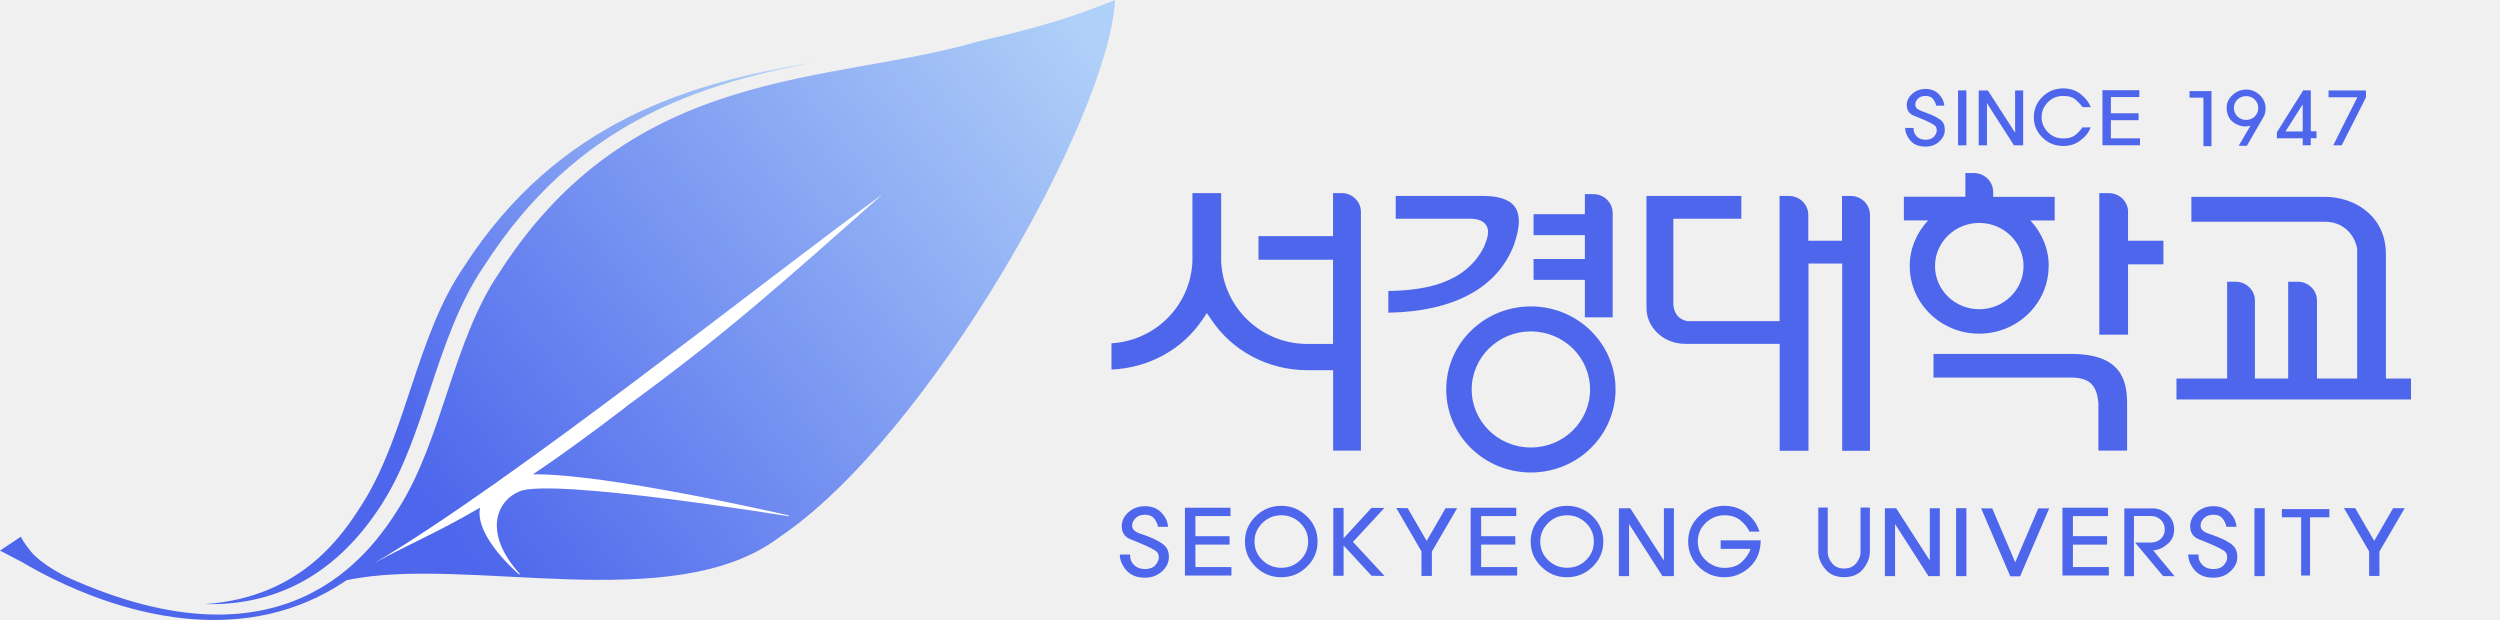
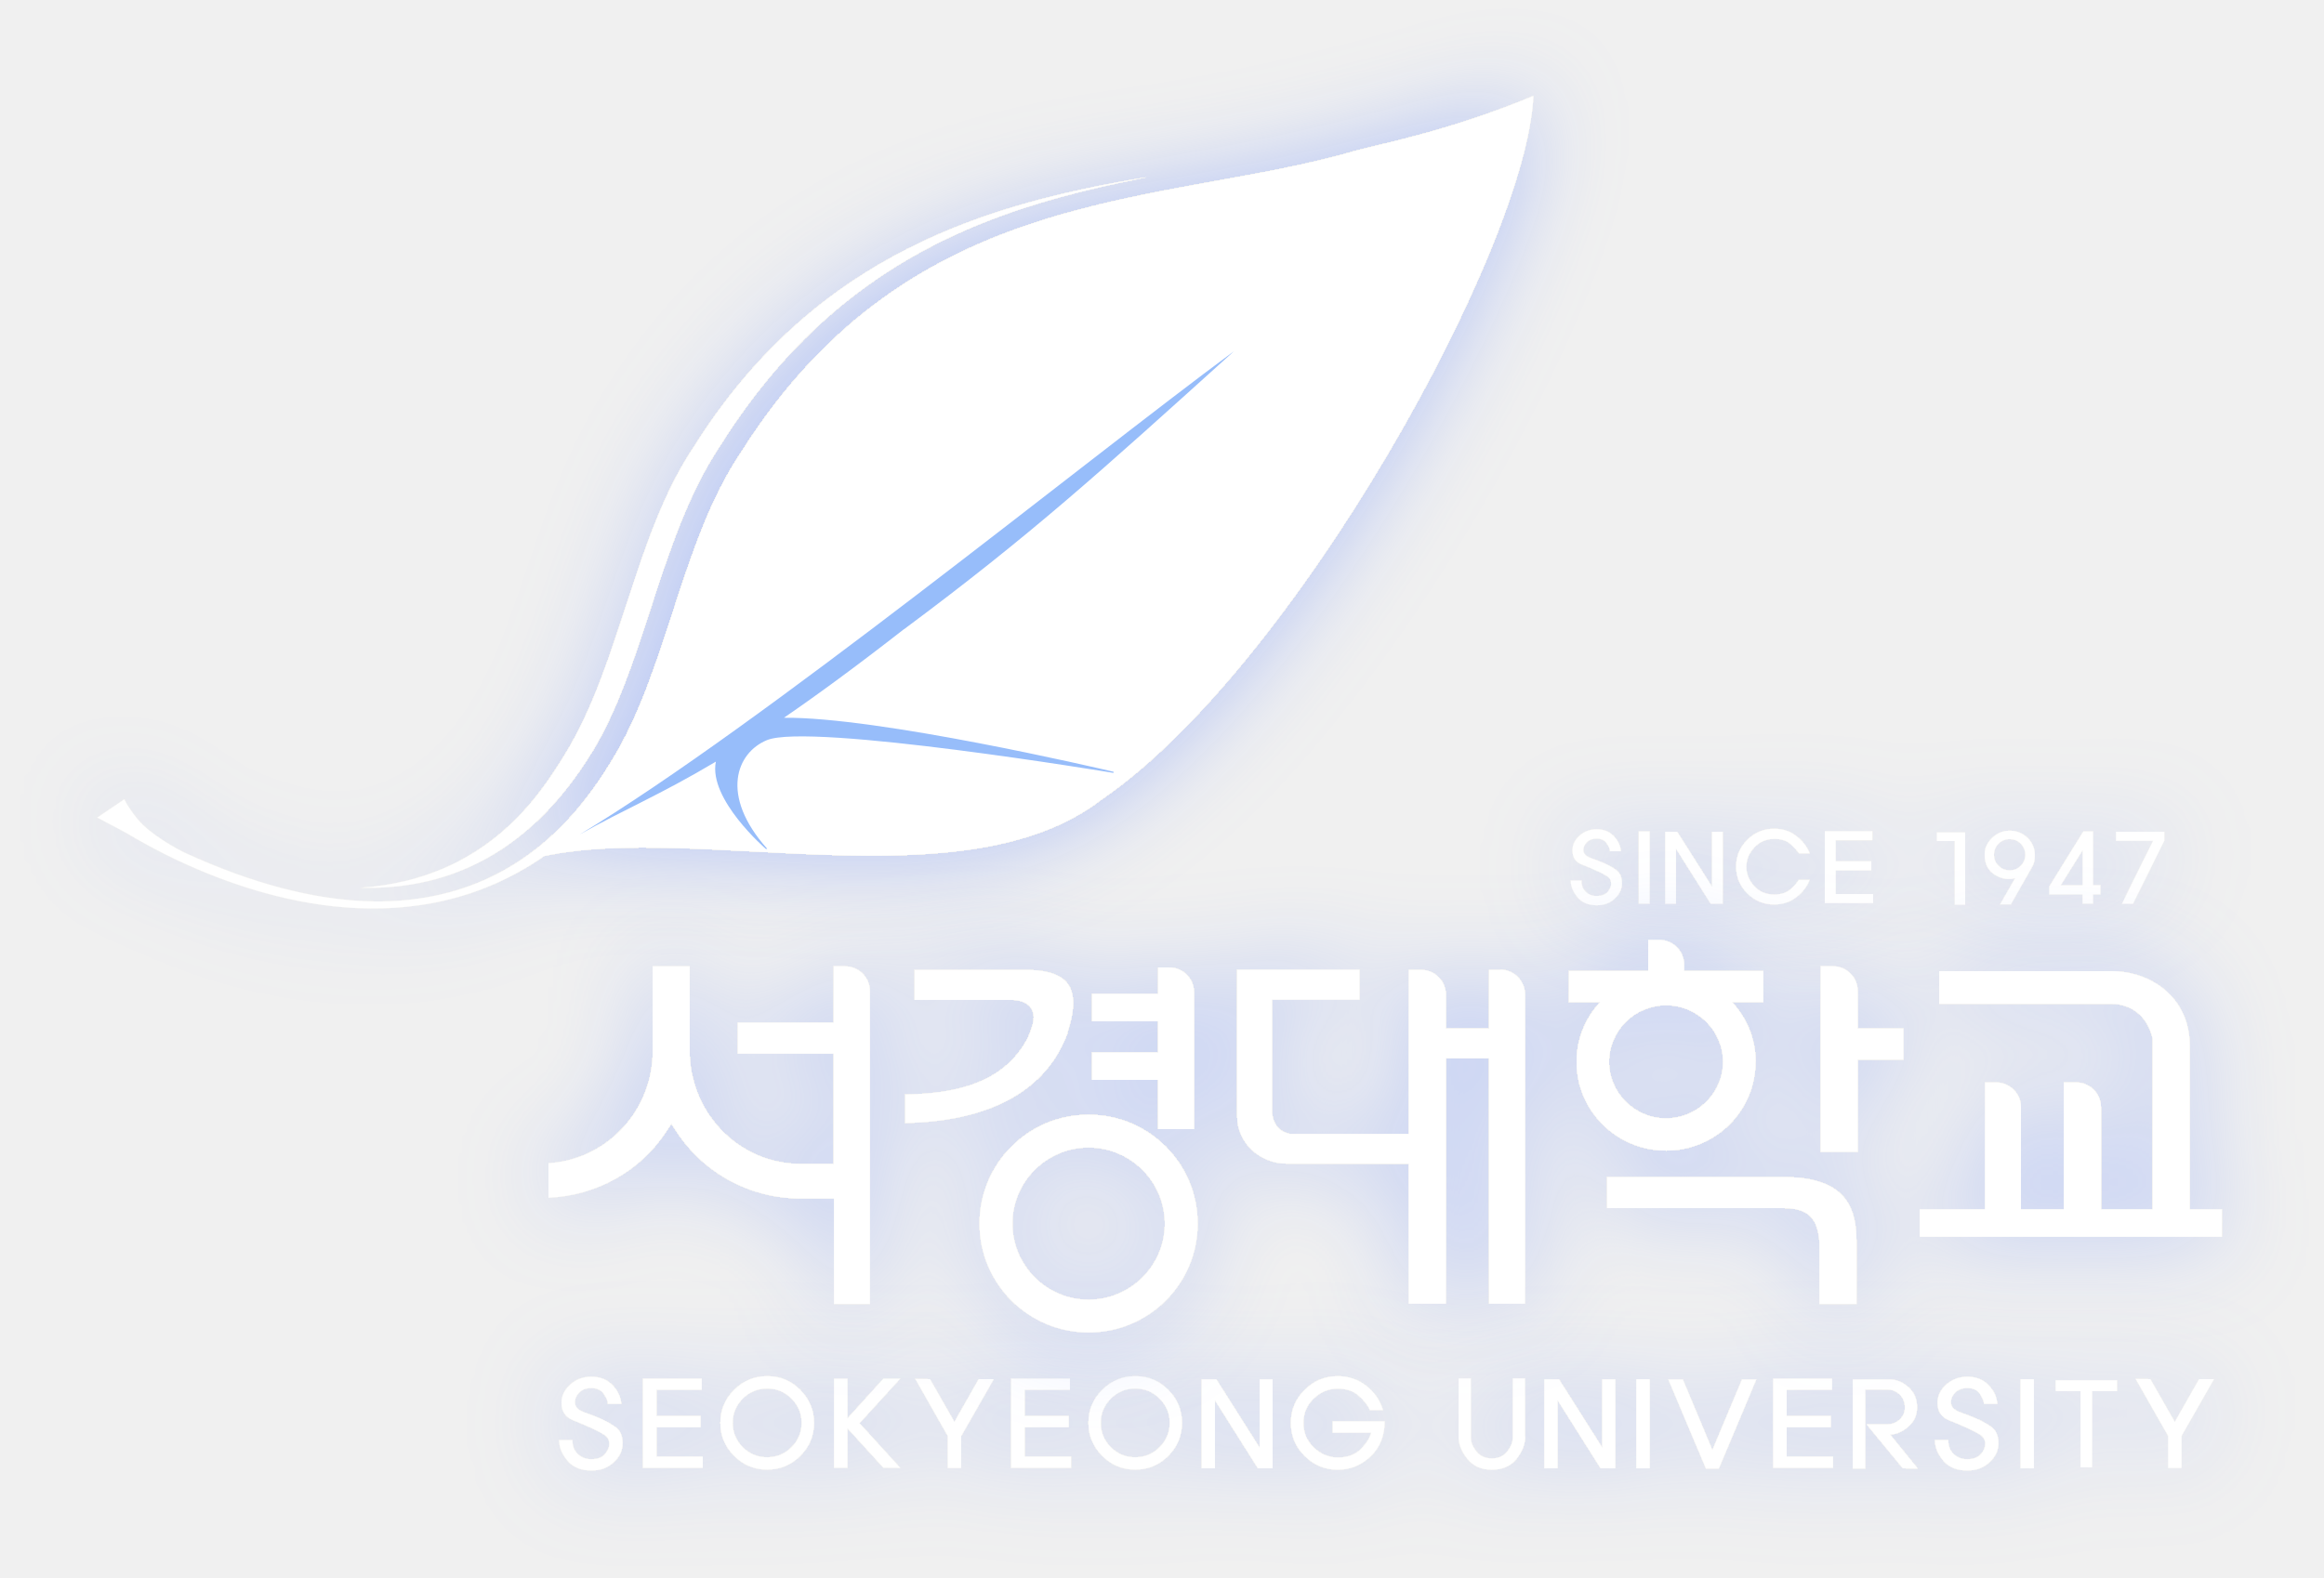
- <svg xmlns="http://www.w3.org/2000/svg" width="242" height="60" viewBox="0 0 242 60" fill="none">
-   <g clip-path="url(#clip0_2177_4203)">
-     <path d="M112.63 52.728C112.971 52.974 113.15 53.37 113.15 53.923C113.15 54.434 112.926 54.9 112.487 55.304C112.038 55.718 111.492 55.92 110.828 55.92C110.039 55.92 109.429 55.673 109.017 55.19C108.604 54.697 108.398 54.196 108.398 53.677H109.393C109.376 54.082 109.501 54.416 109.77 54.68C110.039 54.952 110.389 55.084 110.819 55.084C111.285 55.084 111.626 54.961 111.841 54.706C112.056 54.46 112.173 54.205 112.173 53.95C112.173 53.651 112.047 53.422 111.796 53.273C111.545 53.123 111.276 52.983 110.989 52.851C110.532 52.648 110.021 52.429 109.447 52.209C108.873 51.989 108.587 51.558 108.587 50.925C108.587 50.415 108.802 49.966 109.241 49.579C109.68 49.193 110.209 48.999 110.828 48.999C111.483 48.999 112.012 49.201 112.415 49.615C112.818 50.028 113.034 50.485 113.07 50.995H112.083C112.083 50.802 111.976 50.556 111.778 50.265C111.581 49.975 111.267 49.826 110.837 49.826C110.443 49.826 110.138 49.94 109.922 50.16C109.707 50.38 109.591 50.617 109.591 50.881C109.591 51.215 109.833 51.47 110.326 51.637C110.819 51.804 111.223 51.962 111.536 52.094C111.931 52.261 112.298 52.473 112.648 52.719L112.63 52.728Z" fill="#4D66EC" />
-     <path d="M114.701 55.717V49.148H119.113V49.958H115.714V51.901H119.023V52.719H115.714V54.891H119.202V55.709H114.71L114.701 55.717Z" fill="#4D66EC" />
-     <path d="M126.509 49.984C127.2 50.661 127.541 51.47 127.541 52.42C127.541 53.37 127.2 54.179 126.509 54.856C125.819 55.533 124.994 55.876 124.026 55.876C123.058 55.876 122.233 55.542 121.542 54.856C120.852 54.179 120.511 53.37 120.511 52.42C120.511 51.47 120.852 50.661 121.542 49.984C122.233 49.307 123.058 48.964 124.026 48.964C124.994 48.964 125.819 49.307 126.509 49.984ZM125.864 54.223C126.375 53.73 126.626 53.123 126.626 52.42C126.626 51.716 126.375 51.118 125.864 50.626C125.353 50.125 124.743 49.878 124.035 49.878C123.327 49.878 122.699 50.125 122.197 50.626C121.686 51.127 121.435 51.725 121.435 52.42C121.435 53.114 121.686 53.73 122.197 54.223C122.708 54.715 123.318 54.961 124.035 54.961C124.752 54.961 125.362 54.715 125.864 54.223Z" fill="#4D66EC" />
-     <path d="M132.759 55.726L130.06 52.807V55.735H129.065V49.166H130.06V52.103L132.759 49.166H134.014L130.966 52.455L134.023 55.753L132.759 55.735V55.726Z" fill="#4D66EC" />
-     <path d="M138.605 53.378V55.753H137.6V53.378L135.162 49.175L136.264 49.192L138.102 52.358L139.932 49.192H141.052L138.614 53.378H138.605Z" fill="#4D66EC" />
-     <path d="M142.361 55.717V49.148H146.773V49.958H143.374V51.901H146.683V52.719H143.374V54.891H146.862V55.709H142.37L142.361 55.717Z" fill="#4D66EC" />
-     <path d="M154.169 49.984C154.86 50.661 155.201 51.47 155.201 52.42C155.201 53.37 154.86 54.179 154.169 54.856C153.479 55.533 152.654 55.876 151.686 55.876C150.718 55.876 149.893 55.542 149.202 54.856C148.512 54.179 148.171 53.37 148.171 52.42C148.171 51.47 148.512 50.661 149.202 49.984C149.893 49.307 150.718 48.964 151.686 48.964C152.654 48.964 153.479 49.307 154.169 49.984ZM153.524 54.223C154.035 53.73 154.286 53.123 154.286 52.42C154.286 51.716 154.035 51.118 153.524 50.626C153.013 50.125 152.403 49.878 151.695 49.878C150.987 49.878 150.359 50.125 149.857 50.626C149.346 51.127 149.095 51.725 149.095 52.42C149.095 53.114 149.346 53.73 149.857 54.223C150.368 54.715 150.978 54.961 151.695 54.961C152.412 54.961 153.022 54.715 153.524 54.223Z" fill="#4D66EC" />
-     <path d="M160.921 55.761L157.693 50.731V55.77H156.707V49.201H157.81L161.064 54.258V49.201H162.033V55.77H160.921V55.761Z" fill="#4D66EC" />
-     <path d="M170.434 52.297C170.434 53.378 170.075 54.249 169.367 54.9C168.658 55.55 167.843 55.876 166.928 55.876C165.96 55.876 165.135 55.542 164.444 54.864C163.754 54.187 163.413 53.37 163.413 52.42C163.413 51.47 163.754 50.661 164.444 49.984C165.135 49.307 165.96 48.964 166.928 48.964C167.717 48.964 168.425 49.193 169.044 49.659C169.663 50.125 170.084 50.723 170.317 51.461H169.349C169.187 51.092 168.901 50.74 168.506 50.397C168.103 50.054 167.583 49.878 166.937 49.878C166.247 49.878 165.637 50.125 165.126 50.608C164.606 51.092 164.346 51.699 164.346 52.42C164.346 53.141 164.606 53.765 165.135 54.249C165.664 54.733 166.265 54.97 166.937 54.97C167.672 54.97 168.246 54.759 168.658 54.346C169.08 53.932 169.34 53.528 169.447 53.132H166.56V52.306H170.452L170.434 52.297Z" fill="#4D66EC" />
-     <path d="M181.005 53.413C181.005 53.976 180.789 54.53 180.359 55.067C179.929 55.603 179.31 55.867 178.503 55.867C177.696 55.867 177.104 55.603 176.665 55.067C176.226 54.53 176.011 53.976 176.011 53.413V49.131H176.925V53.484C176.925 53.827 177.06 54.17 177.337 54.513C177.606 54.856 178.001 55.032 178.512 55.032C179.023 55.032 179.418 54.856 179.687 54.513C179.956 54.17 180.099 53.827 180.099 53.484V49.131H181.005V53.413Z" fill="#4D66EC" />
-     <path d="M186.671 55.761L183.443 50.731V55.77H182.457V49.201H183.551L186.806 54.258V49.201H187.774V55.77H186.671V55.761Z" fill="#4D66EC" />
-     <path d="M189.352 55.77V49.192H190.347V55.77H189.352Z" fill="#4D66EC" />
-     <path d="M195.547 55.788H194.597L191.773 49.21H192.849L195.072 54.434L197.305 49.21H198.363L195.547 55.788Z" fill="#4D66EC" />
-     <path d="M199.645 55.717V49.148H204.056V49.958H200.658V51.901H203.966V52.719H200.658V54.891H204.137V55.709H199.645V55.717Z" fill="#4D66EC" />
-     <path d="M209.382 55.761L206.674 52.516H208.243C208.593 52.516 208.898 52.402 209.158 52.165C209.418 51.927 209.552 51.62 209.552 51.25C209.552 50.881 209.418 50.547 209.149 50.309C208.88 50.063 208.575 49.949 208.234 49.949H206.566V55.779H205.634V49.21H208.387C208.907 49.21 209.373 49.403 209.812 49.782C210.242 50.16 210.458 50.652 210.458 51.259C210.458 51.866 210.234 52.314 209.794 52.684C209.355 53.053 208.898 53.255 208.422 53.273L210.503 55.779L209.382 55.761Z" fill="#4D66EC" />
-     <path d="M216.052 52.728C216.393 52.974 216.572 53.37 216.572 53.923C216.572 54.434 216.348 54.9 215.909 55.304C215.461 55.718 214.914 55.92 214.25 55.92C213.461 55.92 212.852 55.673 212.439 55.19C212.027 54.697 211.821 54.196 211.821 53.677H212.816C212.798 54.082 212.923 54.416 213.192 54.68C213.461 54.952 213.811 55.084 214.241 55.084C214.708 55.084 215.048 54.961 215.263 54.706C215.479 54.46 215.595 54.205 215.595 53.95C215.595 53.651 215.47 53.422 215.219 53.273C214.968 53.123 214.699 52.983 214.412 52.851C213.954 52.648 213.443 52.429 212.87 52.209C212.296 51.989 212.009 51.558 212.009 50.925C212.009 50.415 212.233 49.966 212.663 49.579C213.103 49.193 213.632 48.999 214.25 48.999C214.905 48.999 215.434 49.201 215.837 49.615C216.241 50.028 216.456 50.485 216.492 50.995H215.506C215.506 50.802 215.398 50.556 215.201 50.265C215.003 49.975 214.69 49.826 214.259 49.826C213.874 49.826 213.569 49.94 213.345 50.16C213.121 50.38 213.013 50.617 213.013 50.881C213.013 51.215 213.255 51.47 213.748 51.637C214.241 51.804 214.645 51.962 214.959 52.094C215.353 52.261 215.721 52.473 216.07 52.719L216.052 52.728Z" fill="#4D66EC" />
-     <path d="M218.231 55.77V49.192H219.226V55.77H218.231Z" fill="#4D66EC" />
-     <path d="M223.611 50.072V55.709H222.75V50.072H220.885V49.28H225.485V50.072H223.611Z" fill="#4D66EC" />
-     <path d="M230.326 53.378V55.753H229.331V53.378L226.892 49.175L227.986 49.192L229.824 52.358L231.653 49.192H232.774L230.335 53.378H230.326Z" fill="#4D66EC" />
-     <path d="M187.846 11.617C188.124 11.81 188.258 12.136 188.258 12.584C188.258 12.998 188.079 13.367 187.72 13.701C187.361 14.035 186.922 14.193 186.384 14.193C185.748 14.193 185.254 14 184.923 13.604C184.591 13.209 184.421 12.804 184.421 12.382H185.228C185.219 12.707 185.317 12.971 185.532 13.2C185.748 13.42 186.026 13.525 186.384 13.525C186.761 13.525 187.03 13.428 187.209 13.226C187.388 13.024 187.478 12.822 187.478 12.619C187.478 12.373 187.379 12.188 187.173 12.065C186.967 11.942 186.752 11.828 186.519 11.722C186.151 11.555 185.73 11.379 185.272 11.204C184.806 11.019 184.573 10.676 184.573 10.166C184.573 9.753 184.752 9.392 185.111 9.075C185.461 8.768 185.891 8.609 186.393 8.609C186.922 8.609 187.343 8.776 187.675 9.111C187.998 9.445 188.177 9.814 188.204 10.227H187.406C187.406 10.069 187.317 9.876 187.155 9.638C187.003 9.401 186.743 9.287 186.393 9.287C186.079 9.287 185.828 9.374 185.658 9.55C185.479 9.726 185.398 9.92 185.398 10.131C185.398 10.403 185.595 10.606 185.999 10.746C186.393 10.887 186.716 11.01 186.976 11.116C187.299 11.256 187.595 11.423 187.872 11.617H187.846Z" fill="#4D66EC" />
-     <path d="M189.54 14.07V8.75H190.347V14.07H189.54Z" fill="#4D66EC" />
-     <path d="M194.947 14.061L192.338 9.99V14.07H191.54V8.759H192.427L195.063 12.848V8.759H195.843V14.07H194.947V14.061Z" fill="#4D66EC" />
-     <path d="M201.59 10.359C201.465 10.184 201.259 9.955 200.972 9.691C200.676 9.418 200.263 9.287 199.725 9.287C199.116 9.287 198.614 9.498 198.219 9.911C197.816 10.324 197.627 10.808 197.627 11.344C197.627 11.881 197.825 12.364 198.219 12.778C198.614 13.191 199.116 13.402 199.725 13.402C200.263 13.402 200.676 13.27 200.981 12.998C201.277 12.725 201.483 12.505 201.572 12.329H202.379C202.191 12.822 201.859 13.244 201.384 13.595C200.909 13.956 200.353 14.132 199.725 14.132C198.936 14.132 198.264 13.859 197.708 13.314C197.152 12.769 196.874 12.109 196.874 11.344C196.874 10.579 197.152 9.92 197.708 9.374C198.264 8.829 198.936 8.557 199.725 8.557C200.362 8.557 200.918 8.733 201.384 9.093C201.859 9.454 202.191 9.876 202.388 10.368H201.59V10.359Z" fill="#4D66EC" />
-     <path d="M203.518 14.044V8.732H207.087V9.392H204.334V10.966H207.015V11.634H204.334V13.393H207.149V14.062H203.518V14.044Z" fill="#4D66EC" />
-     <path d="M213.291 14.149V9.453H211.946V8.82H214.071V14.149H213.291Z" fill="#4D66EC" />
-     <path d="M218.76 9.216C219.128 9.577 219.316 10.008 219.307 10.526C219.307 10.685 219.289 10.825 219.262 10.948C219.226 11.072 219.182 11.195 219.11 11.318L217.496 14.114H216.707L217.846 12.162C217.344 12.312 216.841 12.241 216.339 11.942C215.837 11.643 215.577 11.177 215.541 10.526C215.515 10.025 215.694 9.594 216.079 9.225C216.465 8.856 216.913 8.671 217.424 8.671C217.935 8.671 218.393 8.856 218.76 9.216ZM218.258 11.274C218.482 11.045 218.599 10.781 218.599 10.456C218.599 10.131 218.482 9.858 218.258 9.638C218.025 9.41 217.756 9.304 217.424 9.304C217.093 9.304 216.815 9.418 216.581 9.638C216.357 9.858 216.241 10.131 216.241 10.456C216.241 10.781 216.357 11.045 216.581 11.274C216.815 11.494 217.093 11.608 217.424 11.608C217.756 11.608 218.034 11.494 218.258 11.274Z" fill="#4D66EC" />
-     <path d="M223.682 13.384V14.062H222.902V13.384H220.401V12.804L222.956 8.741H223.682V12.707H224.238V13.376H223.682V13.384ZM222.902 10.104L221.235 12.725H222.902V10.104Z" fill="#4D66EC" />
-     <path d="M229.026 9.427L226.677 14.07H225.861C225.861 14.07 226.22 13.332 226.937 11.907C227.654 10.482 228.076 9.656 228.192 9.418H225.404V8.759H229.026V9.427Z" fill="#4D66EC" />
-     <path d="M146.575 23.629C146.791 22.987 147.024 22.169 147.024 21.413C147.024 20.903 146.916 20.428 146.647 20.032C146.181 19.372 145.248 19.012 143.805 18.968H135.108V21.175C135.987 21.175 142.496 21.175 142.496 21.175C143.177 21.219 143.626 21.422 143.868 21.808C143.993 22.011 144.047 22.23 144.047 22.459C144.047 22.908 143.859 23.4 143.635 23.928C141.814 27.498 137.816 28.113 134.391 28.166V30.268C140.783 30.154 144.997 27.832 146.575 23.646V23.629ZM148.189 29.661C143.661 29.661 139.994 33.258 139.994 37.699C139.994 42.14 143.661 45.736 148.189 45.736C152.717 45.736 156.384 42.14 156.384 37.699C156.384 33.258 152.717 29.661 148.189 29.661ZM148.189 43.318C145.024 43.318 142.46 40.803 142.46 37.699C142.46 34.594 145.024 32.08 148.189 32.08C151.354 32.08 153.918 34.594 153.918 37.699C153.918 40.803 151.354 43.318 148.189 43.318ZM129.863 18.695H129.038V22.855H121.82V25.141H129.038V33.293H126.554C122.071 33.293 118.404 29.784 118.207 25.282V18.695H115.428C115.428 19.548 115.428 25.299 115.428 25.299C115.239 29.608 111.832 32.977 107.591 33.231V35.773C111.169 35.615 114.441 33.865 116.405 30.927L116.826 30.303L117.248 30.927C119.301 34.005 122.789 35.834 126.563 35.834H129.047V43.617H131.737V20.516C131.737 19.504 130.903 18.687 129.872 18.687L129.863 18.695ZM153.416 30.716H156.106V20.621C156.106 19.61 155.272 18.792 154.241 18.792H153.416V20.735H148.449V22.758H153.416V25.071H148.449V27.093H153.416V30.716ZM230.954 36.652V24.578C230.954 20.955 227.986 19.056 225.054 19.056H212.125V21.465H225.054C226.57 21.465 227.816 22.389 228.175 24.042V36.644H224.283V29.098C224.283 28.087 223.449 27.269 222.418 27.269H221.495V36.644H218.276V29.098C218.276 28.087 217.442 27.269 216.411 27.269H215.586V36.644H210.682V38.666H233.384V36.644H230.954V36.652ZM206.002 20.524C206.002 19.513 205.168 18.695 204.137 18.695H203.213V32.396H205.993V25.59H209.418V23.303H205.993V20.533L206.002 20.524ZM179.131 18.968H178.306V23.303H175.042V20.797C175.042 19.786 174.208 18.968 173.177 18.968H172.263V31.086H163.324L163.27 31.068C162.983 30.998 162.122 30.796 161.979 29.529V21.175H168.56V18.968H159.379V29.802C159.379 31.728 161.055 33.284 163.118 33.284H172.272V43.635H175.06V25.511H178.324V43.635H181.014V20.797C181.014 19.786 180.18 18.968 179.149 18.968H179.131ZM200.461 34.26H187.164V36.547H200.461C202.236 36.547 203.007 37.268 203.124 39.071V43.617H205.903V39.071C205.903 36.696 205.258 34.26 200.461 34.26ZM198.318 25.757C198.318 24.051 197.636 22.512 196.543 21.342H198.892V19.056H192.938V18.581C192.938 17.57 192.104 16.752 191.073 16.752H190.249V19.047H184.295V21.334H186.644C185.55 22.503 184.86 24.042 184.86 25.748C184.86 29.362 187.873 32.299 191.584 32.299C195.296 32.299 198.309 29.362 198.309 25.748L198.318 25.757ZM187.308 25.757C187.308 23.453 189.226 21.58 191.593 21.58C193.96 21.58 195.879 23.453 195.879 25.757C195.879 28.061 193.96 29.934 191.593 29.934C189.226 29.934 187.308 28.061 187.308 25.757Z" fill="#4D66EC" />
-     <path d="M37.119 48.541C39.074 45.428 40.356 41.568 41.584 37.839C42.974 33.636 44.426 29.292 46.847 25.765C55.813 11.783 67.684 8.178 78.793 6.032C67.164 7.94 54.056 11.555 44.866 25.889C40.338 32.484 39.352 41.937 35.147 48.656C33.282 51.628 29.283 57.828 19.842 58.478C25.688 58.619 32.143 56.491 37.119 48.55V48.541Z" fill="url(#paint0_linear_2177_4203)" />
-     <path d="M94.627 4.036C80.236 8.196 61.273 6.226 48.362 26.346C43.843 32.941 42.857 42.395 38.643 49.122C35.9 53.501 27.678 65.452 6.482 55.858C6.088 55.665 3.981 54.583 3.013 53.413C2.259 52.499 2.017 51.954 2.017 51.954L0 53.299L2.143 54.416C3.039 54.944 4.474 55.753 6.312 56.588C12.696 59.49 23.831 62.735 33.47 56.219L33.542 56.166C45.108 53.695 65.191 59.798 75.484 51.971C89.919 42.245 107.394 11.247 107.932 0C101.871 2.489 97.012 3.421 94.627 4.036Z" fill="url(#paint1_linear_2177_4203)" />
-     <path d="M60.619 39.369C57.023 42.122 54.083 44.241 51.59 45.912C58.637 45.842 75.224 49.632 76.354 49.896C76.399 49.896 76.354 49.975 76.354 49.975C76.354 49.975 53.509 46.255 50.308 47.556C48.031 48.48 46.739 51.61 50.335 55.576C50.353 55.594 50.218 55.576 50.236 55.594C50.236 55.594 45.897 51.927 46.471 49.139C42.266 51.602 39.558 52.666 36.231 54.512C49.833 46.466 73.826 27.243 85.41 18.818C75.215 27.858 70.123 32.405 60.601 39.361L60.619 39.369Z" fill="white" />
+ <svg xmlns="http://www.w3.org/2000/svg" width="190" height="129" viewBox="0 0 190 129" fill="none">
+   <g filter="url(#filter0_d_2794_5062)">
+     <path d="M50.329 116.715C50.701 116.985 50.897 117.431 50.897 118.044C50.897 118.611 50.655 119.122 50.171 119.577C49.687 120.032 49.091 120.255 48.366 120.255C47.5 120.255 46.849 119.986 46.393 119.447C45.947 118.908 45.714 118.351 45.714 117.774H46.803C46.784 118.22 46.914 118.592 47.212 118.889C47.5 119.187 47.882 119.335 48.356 119.335C48.859 119.335 49.231 119.196 49.464 118.917C49.706 118.639 49.817 118.36 49.817 118.081C49.817 117.747 49.678 117.496 49.408 117.328C49.138 117.161 48.84 117.003 48.524 116.855C48.031 116.622 47.472 116.39 46.849 116.139C46.226 115.888 45.909 115.414 45.909 114.718C45.909 114.151 46.151 113.658 46.626 113.231C47.1 112.804 47.677 112.59 48.347 112.59C49.054 112.59 49.631 112.822 50.068 113.277C50.506 113.733 50.748 114.244 50.785 114.801H49.706C49.706 114.587 49.584 114.318 49.37 113.993C49.157 113.668 48.812 113.51 48.347 113.51C47.919 113.51 47.593 113.63 47.352 113.881C47.109 114.123 46.998 114.392 46.998 114.68C46.998 115.052 47.268 115.331 47.798 115.517C48.338 115.702 48.766 115.879 49.11 116.028C49.538 116.213 49.947 116.446 50.32 116.715H50.329Z" fill="white" />
+     <path d="M52.571 120.022V112.747H57.372V113.648H53.669V115.804H57.27V116.714H53.669V119.121H57.456V120.032H52.571V120.022Z" fill="white" />
+     <path d="M65.421 113.667C66.165 114.42 66.547 115.312 66.547 116.362C66.547 117.412 66.175 118.313 65.421 119.056C64.677 119.809 63.774 120.18 62.723 120.18C61.671 120.18 60.769 119.809 60.024 119.056C59.271 118.304 58.898 117.402 58.898 116.362C58.898 115.321 59.271 114.411 60.024 113.667C60.778 112.915 61.671 112.543 62.723 112.543C63.774 112.543 64.677 112.915 65.421 113.667ZM64.714 118.359C65.263 117.811 65.542 117.152 65.542 116.362C65.542 115.572 65.263 114.922 64.714 114.373C64.165 113.825 63.495 113.546 62.723 113.546C61.95 113.546 61.271 113.825 60.722 114.373C60.173 114.922 59.894 115.591 59.894 116.362C59.894 117.133 60.173 117.811 60.722 118.359C61.271 118.908 61.941 119.177 62.723 119.177C63.504 119.177 64.165 118.908 64.714 118.359Z" fill="white" />
+     <path d="M72.222 120.022L69.282 116.788V120.031H68.194V112.756H69.282V116.008L72.222 112.756H73.581L70.259 116.389L73.59 120.04L72.222 120.022Z" fill="white" />
+     <path d="M78.577 117.422V120.051H77.489V117.422L74.837 112.767L76.028 112.785L78.028 116.297L80.019 112.785H81.238L78.587 117.422H78.577Z" fill="white" />
+     <path d="M82.671 120.022V112.747H87.472V113.648H83.769V115.804H87.37V116.714H83.769V119.121H87.556V120.032H82.671V120.022Z" fill="white" />
+     <path d="M95.512 113.667C96.256 114.42 96.628 115.312 96.628 116.362C96.628 117.412 96.256 118.313 95.512 119.056C94.767 119.809 93.865 120.18 92.813 120.18C91.762 120.18 90.859 119.809 90.115 119.056C89.371 118.304 88.989 117.402 88.989 116.362C88.989 115.321 89.361 114.411 90.115 113.667C90.869 112.915 91.771 112.543 92.813 112.543C93.856 112.543 94.767 112.915 95.512 113.667ZM94.805 118.359C95.353 117.811 95.633 117.152 95.633 116.362C95.633 115.572 95.353 114.922 94.805 114.373C94.256 113.825 93.586 113.546 92.813 113.546C92.041 113.546 91.362 113.825 90.813 114.373C90.264 114.922 89.985 115.591 89.985 116.362C89.985 117.133 90.264 117.811 90.813 118.359C91.362 118.908 92.032 119.177 92.813 119.177C93.595 119.177 94.256 118.908 94.805 118.359Z" fill="white" />
+     <path d="M102.844 120.069L99.327 114.494V120.078H98.247V112.803H99.438L102.983 118.405V112.803H104.044V120.078H102.844V120.069Z" fill="white" />
+     <path d="M113.2 116.232C113.2 117.43 112.809 118.387 112.037 119.112C111.264 119.837 110.38 120.19 109.375 120.19C108.324 120.19 107.422 119.818 106.668 119.066C105.914 118.313 105.542 117.412 105.542 116.362C105.542 115.312 105.914 114.411 106.668 113.667C107.422 112.915 108.324 112.543 109.375 112.543C110.241 112.543 111.004 112.803 111.674 113.314C112.344 113.825 112.809 114.494 113.06 115.312H111.999C111.823 114.903 111.515 114.513 111.078 114.132C110.641 113.751 110.073 113.556 109.375 113.556C108.622 113.556 107.97 113.825 107.403 114.364C106.835 114.903 106.556 115.572 106.556 116.371C106.556 117.17 106.845 117.858 107.422 118.397C107.998 118.935 108.65 119.196 109.385 119.196C110.185 119.196 110.808 118.963 111.255 118.508C111.711 118.053 111.99 117.597 112.111 117.161H108.966V116.241H113.2V116.232Z" fill="white" />
+     <path d="M124.691 117.467C124.691 118.09 124.458 118.703 123.984 119.298C123.518 119.892 122.839 120.19 121.964 120.19C121.09 120.19 120.448 119.892 119.964 119.298C119.489 118.703 119.248 118.099 119.248 117.467V112.729H120.243V117.551C120.243 117.932 120.392 118.313 120.69 118.694C120.988 119.075 121.416 119.27 121.964 119.27C122.513 119.27 122.941 119.075 123.239 118.694C123.537 118.313 123.686 117.932 123.686 117.551V112.729H124.672V117.467H124.691Z" fill="white" />
+     <path d="M130.86 120.069L127.343 114.494V120.078H126.263V112.803H127.454L130.999 118.405V112.803H132.06V120.078H130.86V120.069Z" fill="white" />
+     <path d="M133.781 120.078V112.794H134.87V120.078H133.781Z" fill="white" />
+     <path d="M140.518 120.097H139.476L136.405 112.812H137.577L139.997 118.601L142.425 112.812H143.579L140.518 120.097Z" fill="white" />
+     <path d="M144.974 120.022V112.747H149.775V113.648H146.072V115.804H149.673V116.714H146.072V119.121H149.859V120.032H144.974V120.022Z" fill="white" />
+     <path d="M155.563 120.069L152.613 116.483H154.316C154.698 116.483 155.023 116.353 155.312 116.092C155.6 115.832 155.74 115.488 155.74 115.08C155.74 114.671 155.591 114.299 155.302 114.03C155.014 113.76 154.679 113.63 154.307 113.63H152.492V120.088H151.478V112.812H154.474C155.033 112.812 155.554 113.026 156.019 113.444C156.484 113.862 156.726 114.411 156.726 115.08C156.726 115.749 156.484 116.25 156.01 116.668C155.535 117.077 155.033 117.3 154.521 117.319L156.782 120.097L155.554 120.078L155.563 120.069Z" fill="white" />
+     <path d="M162.821 116.715C163.193 116.985 163.379 117.431 163.379 118.044C163.379 118.611 163.137 119.122 162.653 119.577C162.169 120.032 161.574 120.255 160.848 120.255C159.983 120.255 159.331 119.986 158.876 119.447C158.429 118.908 158.196 118.351 158.196 117.774H159.285C159.266 118.22 159.397 118.592 159.694 118.889C159.983 119.187 160.364 119.335 160.839 119.335C161.341 119.335 161.713 119.196 161.955 118.917C162.197 118.639 162.309 118.36 162.309 118.081C162.309 117.747 162.169 117.496 161.899 117.328C161.63 117.161 161.332 117.003 161.016 116.855C160.522 116.622 159.964 116.39 159.341 116.139C158.717 115.888 158.41 115.414 158.41 114.718C158.41 114.151 158.652 113.658 159.127 113.231C159.601 112.804 160.178 112.59 160.848 112.59C161.555 112.59 162.132 112.822 162.569 113.277C163.007 113.733 163.249 114.244 163.286 114.801H162.207C162.207 114.587 162.086 114.318 161.872 113.993C161.658 113.668 161.313 113.51 160.839 113.51C160.411 113.51 160.085 113.63 159.843 113.881C159.601 114.123 159.49 114.392 159.49 114.68C159.49 115.052 159.759 115.331 160.29 115.517C160.829 115.702 161.257 115.879 161.602 116.028C162.03 116.213 162.439 116.446 162.811 116.715H162.821Z" fill="white" />
+     <path d="M165.193 120.078V112.794H166.282V120.078H165.193Z" fill="white" />
+     <path d="M171.036 113.761V119.995H170.097V113.761H168.068V112.878H173.074V113.761H171.036Z" fill="white" />
+     <path d="M178.35 117.422V120.051H177.261V117.422L174.609 112.767L175.8 112.785L177.801 116.297L179.792 112.785H181.002L178.35 117.422Z" fill="white" />
  </g>
+   <g filter="url(#filter1_d_2794_5062)">
+     <path d="M132.144 71.177C132.451 71.4 132.6 71.754 132.6 72.246C132.6 72.71 132.404 73.11 132.013 73.482C131.623 73.853 131.139 74.03 130.562 74.03C129.864 74.03 129.334 73.816 128.971 73.37C128.608 72.933 128.422 72.478 128.422 72.014H129.296C129.278 72.376 129.39 72.673 129.622 72.915C129.855 73.156 130.162 73.277 130.543 73.277C130.953 73.277 131.25 73.166 131.437 72.943C131.632 72.72 131.725 72.497 131.725 72.264C131.725 71.995 131.613 71.791 131.399 71.651C131.176 71.512 130.934 71.391 130.683 71.27C130.283 71.085 129.827 70.889 129.324 70.694C128.813 70.49 128.561 70.109 128.561 69.551C128.561 69.087 128.757 68.687 129.138 68.344C129.52 68 129.985 67.823 130.534 67.823C131.111 67.823 131.576 68.009 131.93 68.381C132.283 68.752 132.479 69.161 132.507 69.617H131.632C131.632 69.44 131.539 69.226 131.362 68.966C131.195 68.706 130.915 68.576 130.534 68.576C130.19 68.576 129.92 68.678 129.734 68.873C129.538 69.068 129.445 69.282 129.445 69.514C129.445 69.812 129.659 70.044 130.097 70.192C130.525 70.341 130.878 70.481 131.157 70.601C131.502 70.759 131.827 70.936 132.134 71.159L132.144 71.177Z" fill="white" />
+     <path d="M133.986 73.891V68H134.861V73.891H133.986Z" fill="white" />
+     <path d="M139.857 73.891L137.019 69.384V73.9H136.145V68.019H137.112L139.978 72.543V68.019H140.834V73.9H139.857V73.891Z" fill="white" />
+     <path d="M147.087 69.783C146.957 69.588 146.724 69.337 146.417 69.049C146.101 68.752 145.645 68.603 145.058 68.603C144.398 68.603 143.849 68.836 143.421 69.3C142.984 69.765 142.77 70.285 142.77 70.88C142.77 71.474 142.984 72.004 143.412 72.469C143.84 72.933 144.388 73.156 145.049 73.156C145.626 73.156 146.082 73.007 146.408 72.71C146.733 72.413 146.947 72.171 147.059 71.967H147.934C147.729 72.506 147.366 72.98 146.854 73.37C146.342 73.769 145.738 73.964 145.049 73.964C144.193 73.964 143.458 73.658 142.853 73.054C142.248 72.45 141.941 71.716 141.941 70.87C141.941 70.025 142.248 69.291 142.853 68.687C143.458 68.083 144.193 67.776 145.049 67.776C145.738 67.776 146.342 67.972 146.854 68.371C147.366 68.77 147.729 69.235 147.943 69.783H147.068H147.087Z" fill="white" />
+     <path d="M149.189 73.862V67.981H153.069V68.705H150.073V70.443H152.986V71.177H150.073V73.119H153.135V73.853H149.189V73.862Z" fill="white" />
+     <path d="M159.815 73.983V68.78H158.354V68.083H160.662V73.983H159.815Z" fill="white" />
+     <path d="M165.761 68.52C166.161 68.919 166.366 69.403 166.356 69.969C166.356 70.146 166.338 70.295 166.31 70.443C166.273 70.583 166.217 70.722 166.152 70.852L164.393 73.955H163.528L164.765 71.8C164.226 71.967 163.677 71.883 163.128 71.558C162.579 71.233 162.29 70.713 162.262 69.988C162.234 69.43 162.43 68.957 162.849 68.548C163.267 68.139 163.751 67.935 164.309 67.935C164.868 67.935 165.361 68.139 165.761 68.529V68.52ZM165.212 70.806C165.463 70.555 165.584 70.257 165.584 69.904C165.584 69.551 165.463 69.245 165.212 68.994C164.961 68.743 164.663 68.622 164.3 68.622C163.937 68.622 163.639 68.743 163.388 68.994C163.137 69.245 163.016 69.542 163.016 69.904C163.016 70.267 163.137 70.555 163.388 70.806C163.639 71.056 163.937 71.177 164.3 71.177C164.663 71.177 164.961 71.056 165.212 70.806Z" fill="white" />
+     <path d="M171.111 73.138V73.891H170.264V73.138H167.547V72.497L170.329 68H171.111V72.395H171.716V73.138H171.111ZM170.274 69.505L168.459 72.404H170.274V69.505Z" fill="white" />
+     <path d="M176.936 68.761L174.377 73.909H173.493C173.493 73.909 173.884 73.091 174.665 71.512C175.447 69.941 175.903 69.022 176.033 68.761H173V68.027H176.945V68.771L176.936 68.761Z" fill="white" />
+   </g>
+   <g filter="url(#filter2_d_2794_5062)">
+     <path d="M87.25 84.483C87.483 83.768 87.734 82.867 87.734 82.03C87.734 81.473 87.623 80.934 87.325 80.507C86.822 79.782 85.808 79.382 84.236 79.326H74.782V81.77C75.731 81.77 82.821 81.77 82.821 81.77C83.566 81.817 84.05 82.04 84.319 82.467C84.459 82.69 84.515 82.931 84.515 83.182C84.515 83.675 84.31 84.223 84.068 84.808C82.086 88.766 77.741 89.445 74.019 89.51V91.833C80.97 91.703 85.557 89.138 87.269 84.493L87.25 84.483ZM89 91.164C84.078 91.164 80.086 95.15 80.086 100.065C80.086 104.98 84.078 108.966 89 108.966C93.922 108.966 97.913 104.98 97.913 100.065C97.913 95.15 93.922 91.164 89 91.164ZM89 106.29C85.557 106.29 82.766 103.503 82.766 100.065C82.766 96.627 85.557 93.84 89 93.84C92.442 93.84 95.234 96.627 95.234 100.065C95.234 103.503 92.442 106.29 89 106.29ZM69.069 79.02H68.167V83.628H60.323V86.165H68.167V95.187H65.459C60.584 95.187 56.601 91.303 56.387 86.323V79.029H53.363C53.363 79.977 53.363 86.341 53.363 86.341C53.159 91.108 49.455 94.852 44.84 95.131V97.946C48.73 97.77 52.284 95.828 54.433 92.576L54.889 91.888L55.345 92.576C57.578 95.977 61.365 98.011 65.478 98.011H68.185V106.634H71.116V81.055C71.116 79.94 70.214 79.029 69.088 79.029L69.069 79.02ZM94.694 92.334H97.615V81.148C97.615 80.033 96.713 79.122 95.597 79.122H94.694V81.278H89.297V83.517H94.694V86.072H89.297V88.311H94.694V92.325V92.334ZM179.021 98.903V85.533C179.021 81.519 175.792 79.419 172.601 79.419H158.542V82.086H172.601C174.248 82.086 175.606 83.108 175.997 84.948V98.903H171.763V90.55C171.763 89.436 170.861 88.525 169.735 88.525H168.73V98.903H165.222V90.55C165.222 89.436 164.31 88.525 163.194 88.525H162.291V98.903H156.95V101.143H181.645V98.903H179.002H179.021ZM151.879 81.045C151.879 79.93 150.968 79.02 149.851 79.02H148.856V94.193H151.879V86.648H155.611V84.112H151.879V81.036V81.045ZM122.654 79.317H121.751V84.121H118.206V81.343C118.206 80.228 117.304 79.317 116.178 79.317H115.182V92.734H105.45L105.385 92.715C105.078 92.641 104.138 92.409 103.989 91.006V81.751H111.144V79.308H101.151V91.303C101.151 93.431 102.975 95.159 105.217 95.159H115.173V106.615H118.206V86.546H121.751V106.615H124.673V81.324C124.673 80.209 123.771 79.299 122.645 79.299L122.654 79.317ZM145.859 96.265H131.4V98.801H145.859C147.795 98.801 148.632 99.6 148.753 101.598V106.634H151.777V101.598C151.777 98.959 151.07 96.265 145.859 96.265ZM143.533 86.834C143.533 84.948 142.789 83.238 141.598 81.947H144.157V79.41H137.681V78.89C137.681 77.775 136.769 76.864 135.652 76.864H134.75V79.41H128.274V81.947H130.833C129.642 83.238 128.897 84.939 128.897 86.834C128.897 90.838 132.173 94.091 136.211 94.091C140.249 94.091 143.524 90.838 143.524 86.834H143.533ZM131.549 86.834C131.549 84.279 133.633 82.207 136.211 82.207C138.788 82.207 140.872 84.279 140.872 86.834C140.872 89.389 138.788 91.461 136.211 91.461C133.633 91.461 131.549 89.389 131.549 86.834Z" fill="white" />
+   </g>
+   <g filter="url(#filter3_d_2794_5062)">
+     <path d="M48.338 61.598C50.459 58.151 51.855 53.876 53.195 49.742C54.712 45.087 56.284 40.283 58.917 36.371C68.668 20.892 81.583 16.897 93.66 14.509C81.016 16.618 66.752 20.622 56.759 36.502C51.837 43.805 50.767 54.276 46.179 61.718C44.151 65.007 39.806 71.874 29.534 72.599C35.889 72.757 42.914 70.397 48.329 61.598H48.338Z" fill="white" />
+     <path d="M110.893 12.317C95.233 16.916 74.614 14.742 60.574 37.023C55.652 44.326 54.591 54.797 50.004 62.239C47.017 67.09 38.075 80.32 15.019 69.701C14.591 69.487 12.302 68.288 11.241 66.987C10.422 65.975 10.162 65.371 10.162 65.371L7.966 66.857L10.292 68.093C11.269 68.678 12.823 69.57 14.833 70.499C21.774 73.714 33.888 77.31 44.375 70.081L44.449 70.016C57.029 67.275 78.876 74.04 90.069 65.371C105.775 54.63 124.784 20.307 125.361 7.848C118.774 10.607 113.479 11.639 110.883 12.317H110.893Z" fill="white" />
+   </g>
+   <path d="M73.906 51.452C69.999 54.499 66.798 56.841 64.09 58.699C71.757 58.615 89.799 62.815 91.027 63.113C91.073 63.122 91.027 63.206 91.027 63.206C91.027 63.206 66.174 59.08 62.695 60.53C60.22 61.552 58.815 65.027 62.722 69.412C62.741 69.431 62.602 69.412 62.62 69.431C62.62 69.431 57.903 65.37 58.526 62.286C53.948 65.017 51.008 66.197 47.398 68.241C62.192 59.331 88.291 38.035 100.89 28.716C89.808 38.723 84.262 43.759 73.906 51.461V51.452Z" fill="#97BDFA" />
  <defs>
-     <linearGradient id="paint0_linear_2177_4203" x1="77.138" y1="9.107" x2="33.446" y2="30.536" gradientUnits="userSpaceOnUse">
-       <stop stop-color="#AFD0F8" />
-       <stop offset="1" stop-color="#4D66EC" />
-     </linearGradient>
-     <linearGradient id="paint1_linear_2177_4203" x1="104.902" y1="3.518" x2="43.492" y2="51.715" gradientUnits="userSpaceOnUse">
-       <stop stop-color="#AFD0F8" />
-       <stop offset="1" stop-color="#4D66EC" />
-     </linearGradient>
-     <clipPath id="clip0_2177_4203">
-       <rect width="242" height="60" fill="white" />
-     </clipPath>
+     <filter id="filter0_d_2794_5062" x="37.932" y="104.762" width="150.85" height="23.275" filterUnits="userSpaceOnUse" color-interpolation-filters="sRGB">
+       <feFlood flood-opacity="0" result="BackgroundImageFix" />
+       <feColorMatrix in="SourceAlpha" type="matrix" values="0 0 0 0 0 0 0 0 0 0 0 0 0 0 0 0 0 0 127 0" result="hardAlpha" />
+       <feOffset />
+       <feGaussianBlur stdDeviation="3.891" />
+       <feComposite in2="hardAlpha" operator="out" />
+       <feColorMatrix type="matrix" values="0 0 0 0 0.341 0 0 0 0 0.502 0 0 0 0 1 0 0 0 0.4 0" />
+       <feBlend mode="normal" in2="BackgroundImageFix" result="effect1_dropShadow_2794_5062" />
+       <feBlend mode="normal" in="SourceGraphic" in2="effect1_dropShadow_2794_5062" result="shape" />
+     </filter>
+     <filter id="filter1_d_2794_5062" x="120.64" y="59.995" width="64.086" height="21.817" filterUnits="userSpaceOnUse" color-interpolation-filters="sRGB">
+       <feFlood flood-opacity="0" result="BackgroundImageFix" />
+       <feColorMatrix in="SourceAlpha" type="matrix" values="0 0 0 0 0 0 0 0 0 0 0 0 0 0 0 0 0 0 127 0" result="hardAlpha" />
+       <feOffset />
+       <feGaussianBlur stdDeviation="3.891" />
+       <feComposite in2="hardAlpha" operator="out" />
+       <feColorMatrix type="matrix" values="0 0 0 0 0.341 0 0 0 0 0.502 0 0 0 0 1 0 0 0 0.4 0" />
+       <feBlend mode="normal" in2="BackgroundImageFix" result="effect1_dropShadow_2794_5062" />
+       <feBlend mode="normal" in="SourceGraphic" in2="effect1_dropShadow_2794_5062" result="shape" />
+     </filter>
+     <filter id="filter2_d_2794_5062" x="37.059" y="69.083" width="152.367" height="47.664" filterUnits="userSpaceOnUse" color-interpolation-filters="sRGB">
+       <feFlood flood-opacity="0" result="BackgroundImageFix" />
+       <feColorMatrix in="SourceAlpha" type="matrix" values="0 0 0 0 0 0 0 0 0 0 0 0 0 0 0 0 0 0 127 0" result="hardAlpha" />
+       <feOffset />
+       <feGaussianBlur stdDeviation="3.891" />
+       <feComposite in2="hardAlpha" operator="out" />
+       <feColorMatrix type="matrix" values="0 0 0 0 0.341 0 0 0 0 0.502 0 0 0 0 1 0 0 0 0.4 0" />
+       <feBlend mode="normal" in2="BackgroundImageFix" result="effect1_dropShadow_2794_5062" />
+       <feBlend mode="normal" in="SourceGraphic" in2="effect1_dropShadow_2794_5062" result="shape" />
+     </filter>
+     <filter id="filter3_d_2794_5062" x="0.185" y="0.066" width="132.958" height="82.008" filterUnits="userSpaceOnUse" color-interpolation-filters="sRGB">
+       <feFlood flood-opacity="0" result="BackgroundImageFix" />
+       <feColorMatrix in="SourceAlpha" type="matrix" values="0 0 0 0 0 0 0 0 0 0 0 0 0 0 0 0 0 0 127 0" result="hardAlpha" />
+       <feOffset />
+       <feGaussianBlur stdDeviation="3.891" />
+       <feComposite in2="hardAlpha" operator="out" />
+       <feColorMatrix type="matrix" values="0 0 0 0 0.341 0 0 0 0 0.502 0 0 0 0 1 0 0 0 0.4 0" />
+       <feBlend mode="normal" in2="BackgroundImageFix" result="effect1_dropShadow_2794_5062" />
+       <feBlend mode="normal" in="SourceGraphic" in2="effect1_dropShadow_2794_5062" result="shape" />
+     </filter>
  </defs>
</svg>
